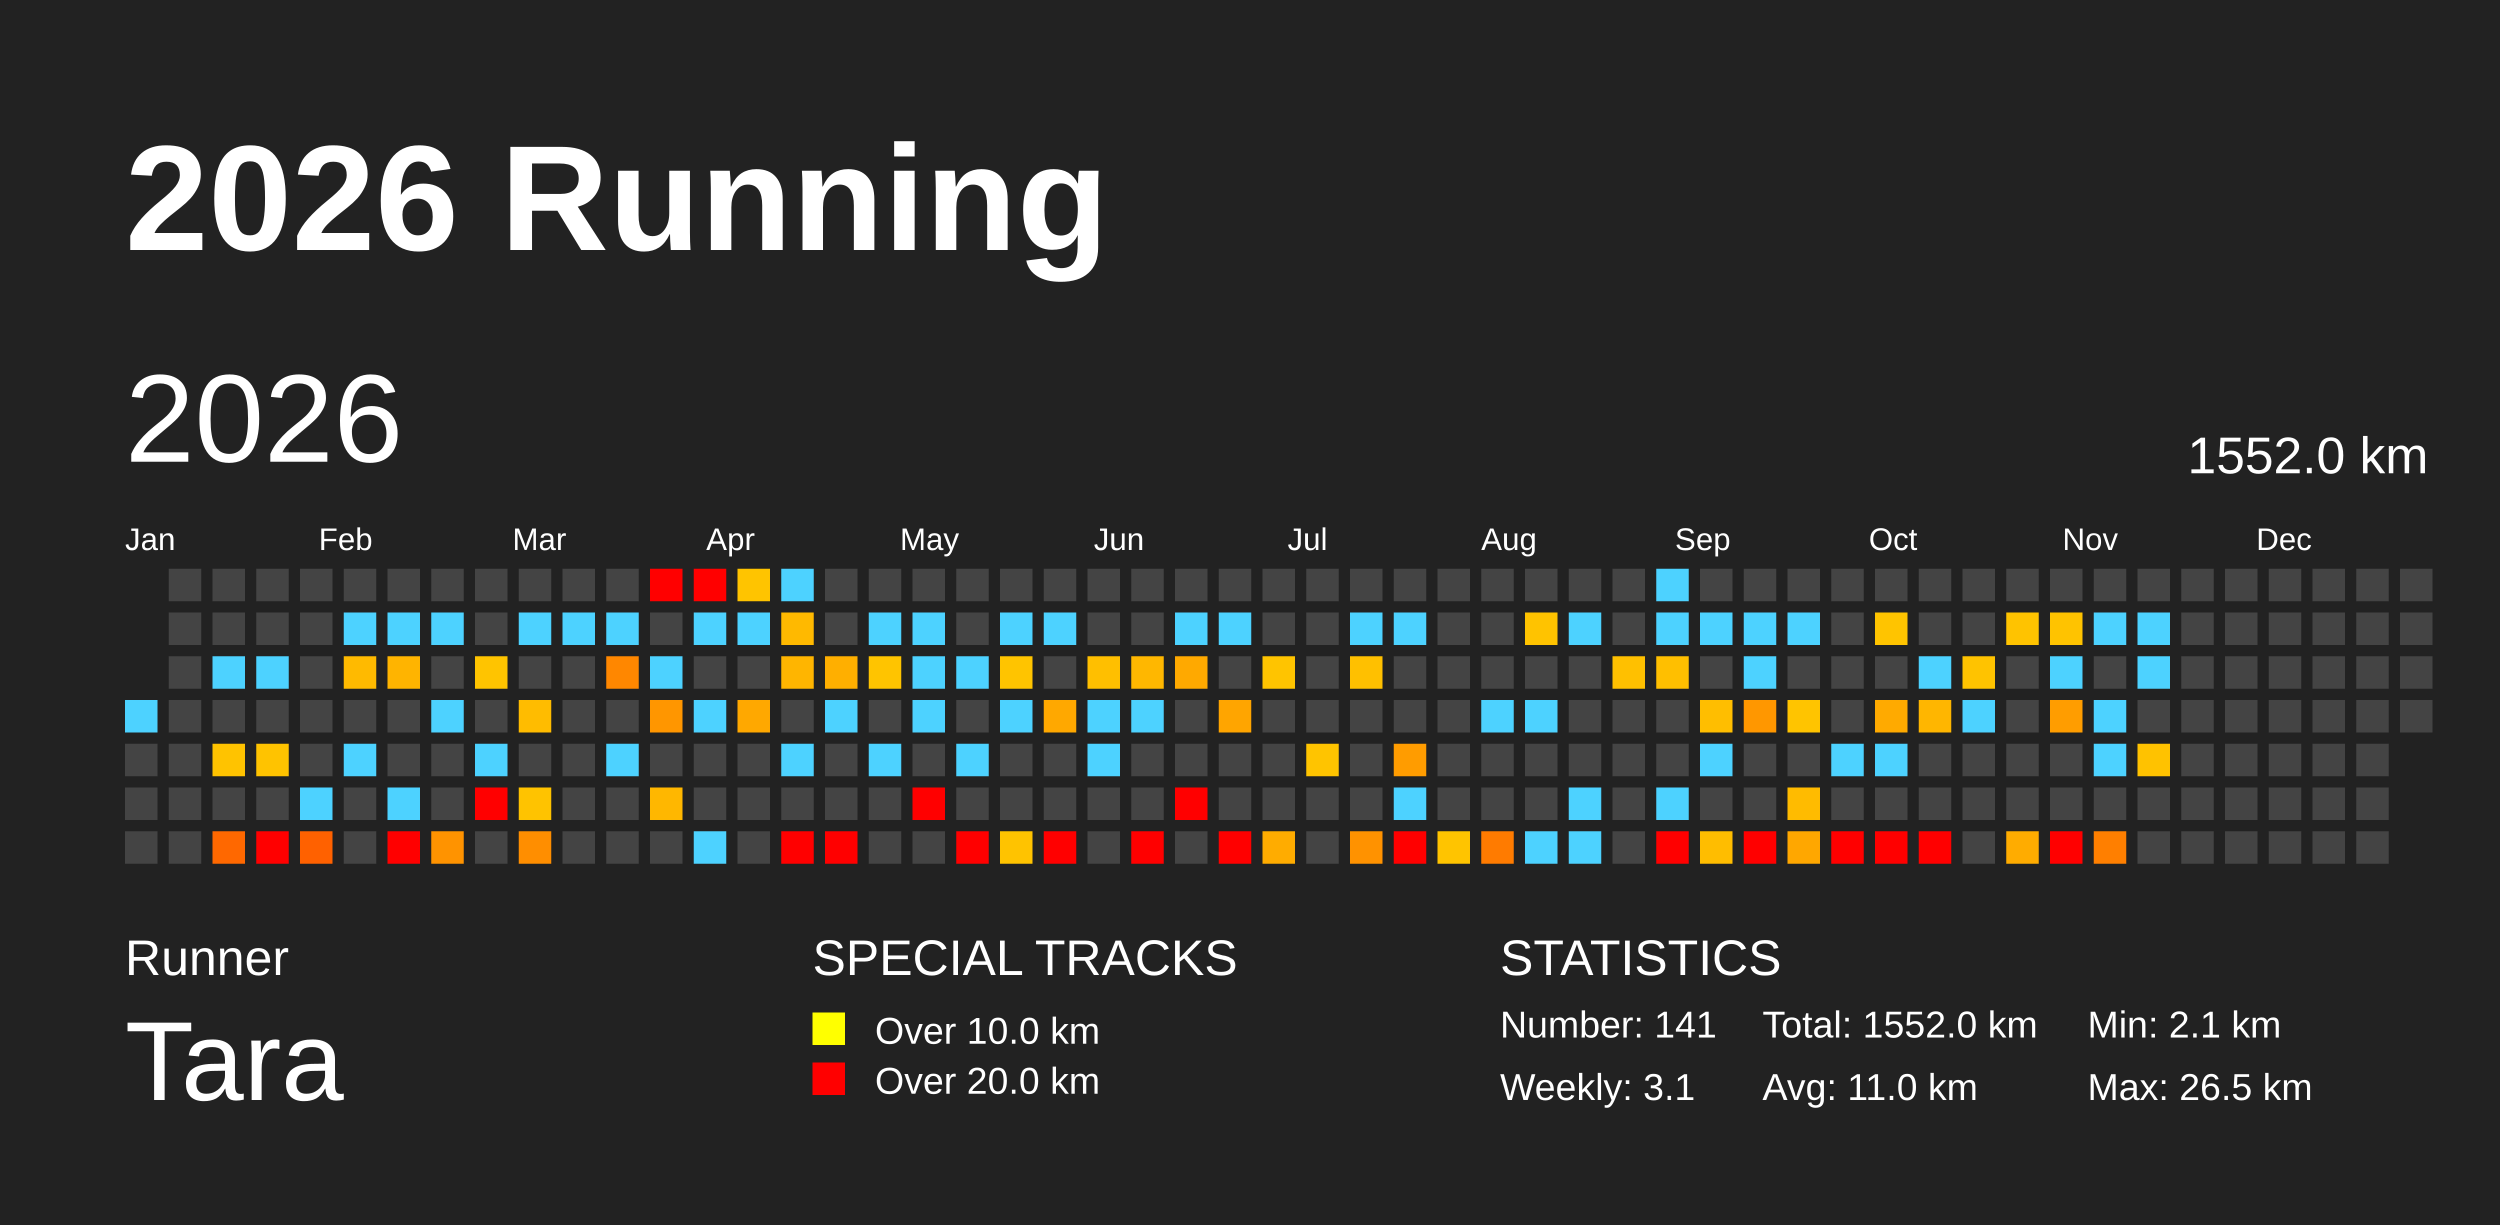
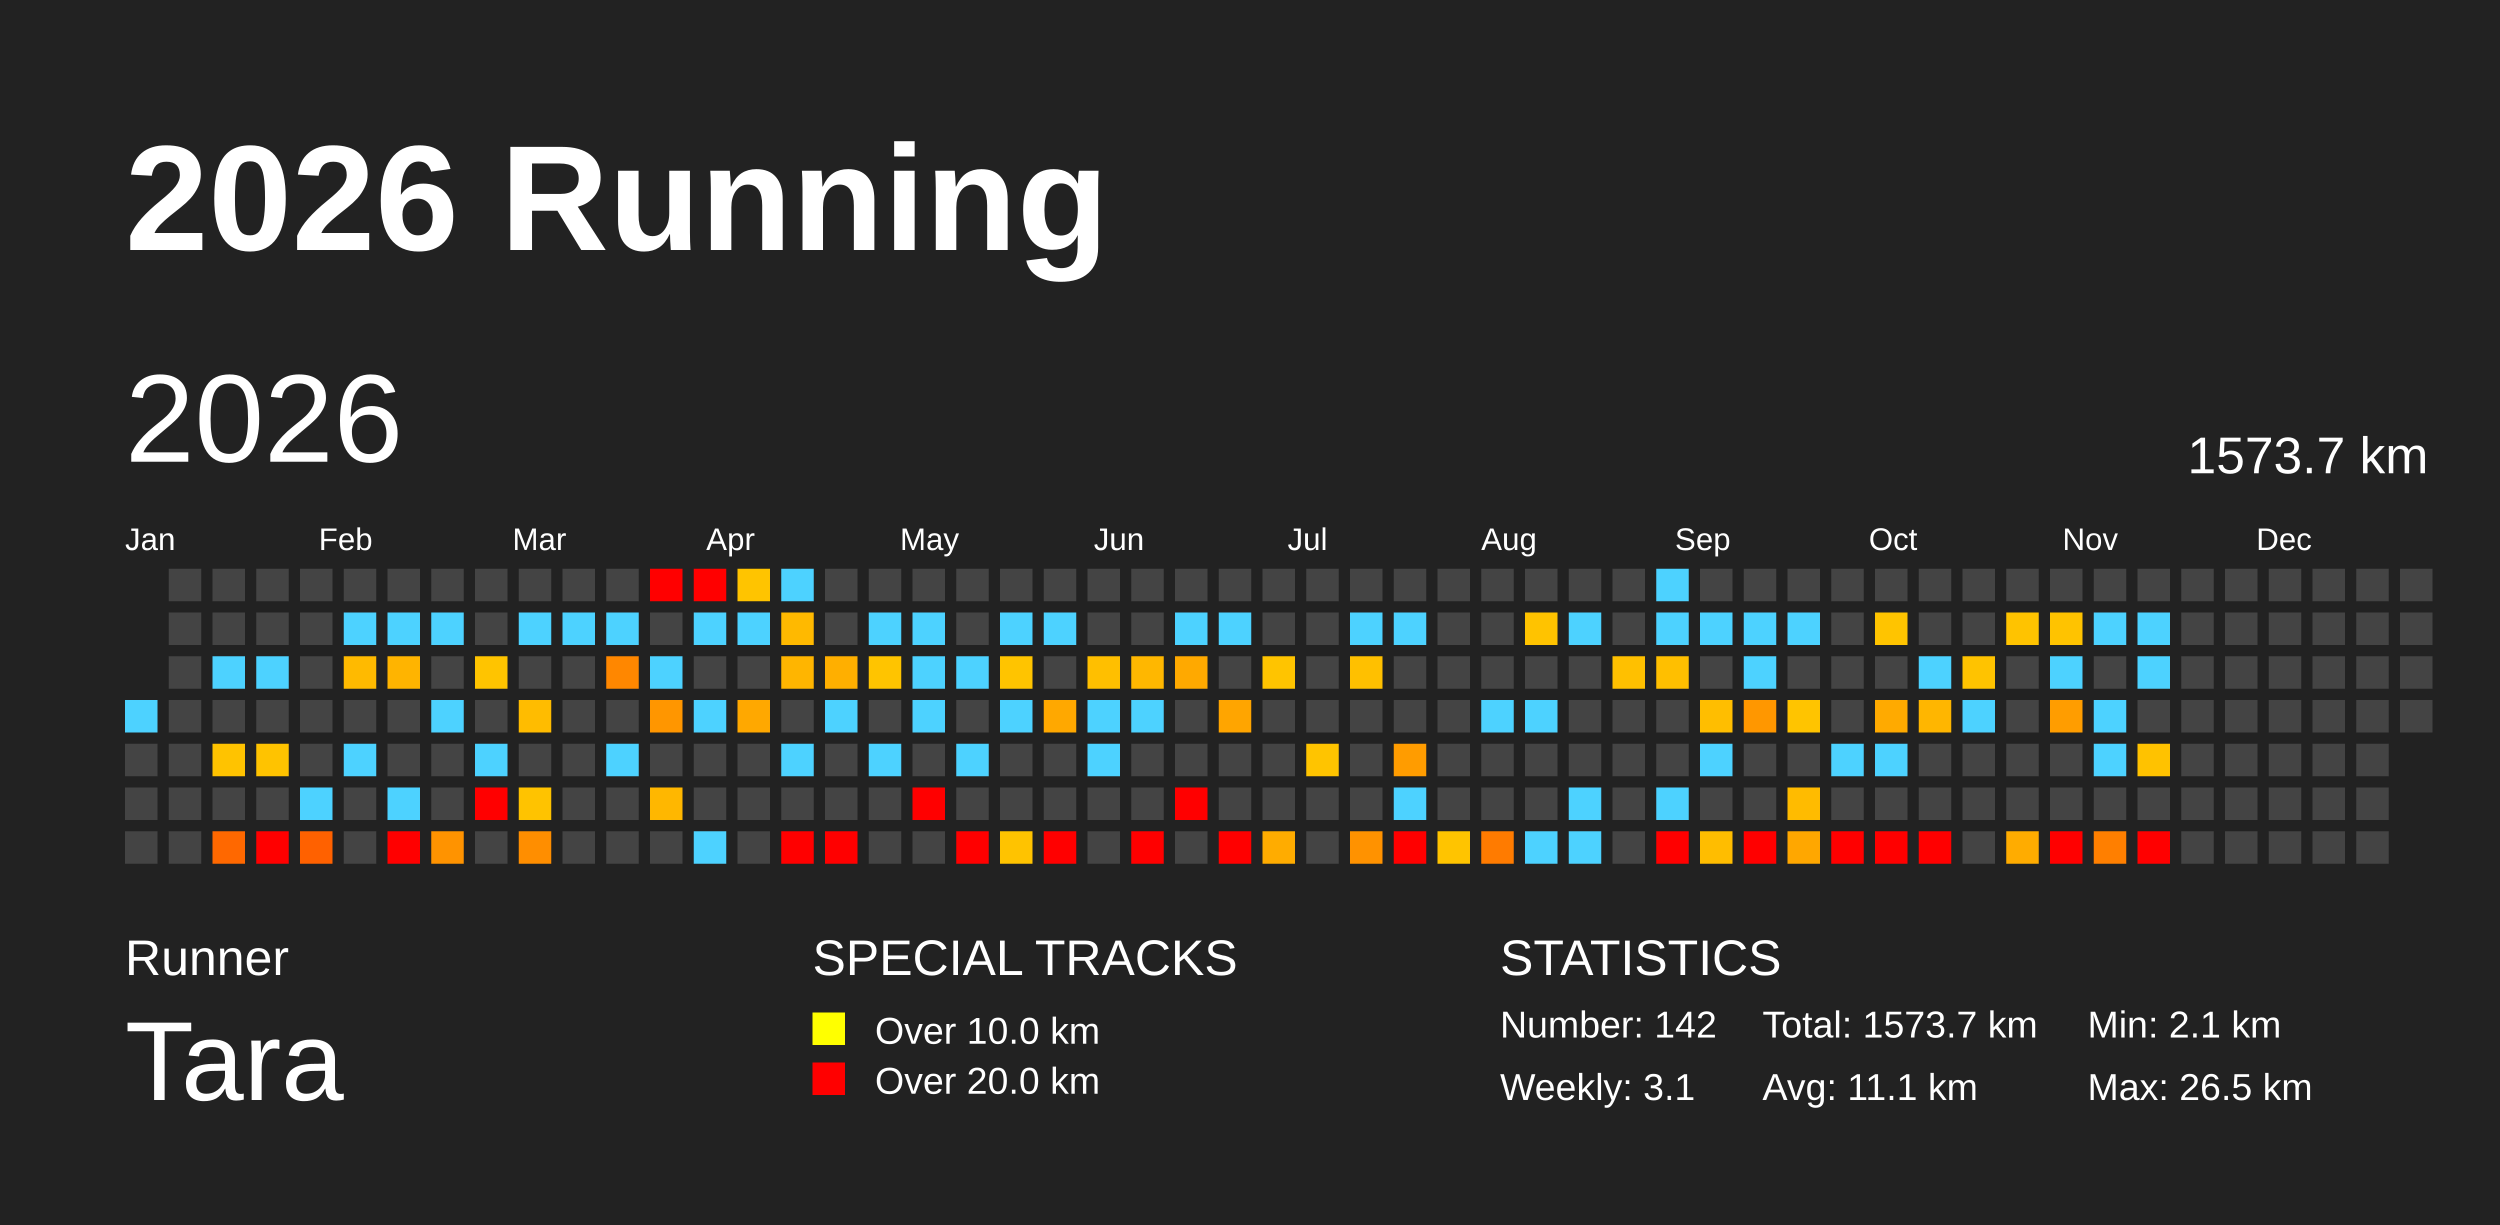
<svg xmlns="http://www.w3.org/2000/svg" baseProfile="full" height="98mm" version="1.1" viewBox="0,0,200,98" width="200mm">
  <defs>
    <pattern height="2" id="indoor-stripe" patternUnits="userSpaceOnUse" width="2">
      <line stroke="white" stroke-opacity="0.45" stroke-width="0.5" x1="0" x2="2" y1="2" y2="0" />
    </pattern>
  </defs>
  <rect fill="#222222" height="98" width="200" x="0" y="0" />
  <text fill="#FFFFFF" style="font-size:12px; font-family:Arial; font-weight:bold;" x="10" y="20">2026 Running</text>
  <text fill="#FFFFFF" style="font-size:4px; font-family:Arial" x="10" y="78">Runner</text>
  <text fill="#FFFFFF" style="font-size:9px; font-family:Arial" x="10" y="88">Tara</text>
  <text fill="#FFFFFF" style="font-size:4px; font-family:Arial" x="65" y="78">SPECIAL TRACKS</text>
  <rect fill="yellow" height="2.6" width="2.6" x="65" y="81" />
  <text fill="#FFFFFF" style="font-size:3px; font-family:Arial" x="70" y="83.5">Over 10.0 km</text>
  <rect fill="red" height="2.6" width="2.6" x="65" y="85" />
  <text fill="#FFFFFF" style="font-size:3px; font-family:Arial" x="70" y="87.5">Over 20.0 km</text>
  <text fill="#FFFFFF" style="font-size:4px; font-family:Arial" x="120" y="78">STATISTICS</text>
-   <text fill="#FFFFFF" style="font-size:3px; font-family:Arial" x="120" y="83">Number: 141</text>
+   <text fill="#FFFFFF" style="font-size:3px; font-family:Arial" x="120" y="83">Number: 142</text>
  <text fill="#FFFFFF" style="font-size:3px; font-family:Arial" x="120" y="88">Weekly: 3.1</text>
-   <text fill="#FFFFFF" style="font-size:3px; font-family:Arial" x="141" y="83">Total: 1552.0 km</text>
-   <text fill="#FFFFFF" style="font-size:3px; font-family:Arial" x="141" y="88">Avg: 11.0 km</text>
+   <text fill="#FFFFFF" style="font-size:3px; font-family:Arial" x="141" y="83">Total: 1573.7 km</text>
+   <text fill="#FFFFFF" style="font-size:3px; font-family:Arial" x="141" y="88">Avg: 11.1 km</text>
  <text fill="#FFFFFF" style="font-size:3px; font-family:Arial" x="167" y="83">Min: 2.1 km</text>
  <text fill="#FFFFFF" style="font-size:3px; font-family:Arial" x="167" y="88">Max: 26.5 km</text>
  <text dominant-baseline="hanging" fill="#FFFFFF" style="font-size:10.0px; font-family:Arial;" x="10" y="30">2026</text>
-   <text dominant-baseline="hanging" fill="#FFFFFF" style="font-size:4.125px; font-family:Arial;" x="175" y="35">1552.0 km</text>
+   <text dominant-baseline="hanging" fill="#FFFFFF" style="font-size:4.125px; font-family:Arial;" x="175" y="35">1573.7 km</text>
  <text fill="#FFFFFF" style="font-size:2.5px; font-family:Arial" x="10.0" y="44">Jan</text>
  <text fill="#FFFFFF" style="font-size:2.5px; font-family:Arial" x="25.5" y="44">Feb</text>
  <text fill="#FFFFFF" style="font-size:2.5px; font-family:Arial" x="41.0" y="44">Mar</text>
  <text fill="#FFFFFF" style="font-size:2.5px; font-family:Arial" x="56.5" y="44">Apr</text>
  <text fill="#FFFFFF" style="font-size:2.5px; font-family:Arial" x="72.0" y="44">May</text>
  <text fill="#FFFFFF" style="font-size:2.5px; font-family:Arial" x="87.5" y="44">Jun</text>
  <text fill="#FFFFFF" style="font-size:2.5px; font-family:Arial" x="103.0" y="44">Jul</text>
  <text fill="#FFFFFF" style="font-size:2.5px; font-family:Arial" x="118.5" y="44">Aug</text>
  <text fill="#FFFFFF" style="font-size:2.5px; font-family:Arial" x="134.0" y="44">Sep</text>
  <text fill="#FFFFFF" style="font-size:2.5px; font-family:Arial" x="149.5" y="44">Oct</text>
  <text fill="#FFFFFF" style="font-size:2.5px; font-family:Arial" x="165.0" y="44">Nov</text>
  <text fill="#FFFFFF" style="font-size:2.5px; font-family:Arial" x="180.5" y="44">Dec</text>
  <rect fill="#4dd2ff" height="2.6" width="2.6" x="10.0" y="56.0" />
  <rect fill="#444444" height="2.6" width="2.6" x="10.0" y="59.5" />
  <rect fill="#444444" height="2.6" width="2.6" x="10.0" y="63.0" />
  <rect fill="#444444" height="2.6" width="2.6" x="10.0" y="66.5" />
  <rect fill="#444444" height="2.6" width="2.6" x="13.5" y="45.5" />
  <rect fill="#444444" height="2.6" width="2.6" x="13.5" y="49.0" />
  <rect fill="#444444" height="2.6" width="2.6" x="13.5" y="52.5" />
  <rect fill="#444444" height="2.6" width="2.6" x="13.5" y="56.0" />
  <rect fill="#444444" height="2.6" width="2.6" x="13.5" y="59.5" />
  <rect fill="#444444" height="2.6" width="2.6" x="13.5" y="63.0" />
  <rect fill="#444444" height="2.6" width="2.6" x="13.5" y="66.5" />
  <rect fill="#444444" height="2.6" width="2.6" x="17.0" y="45.5" />
  <rect fill="#444444" height="2.6" width="2.6" x="17.0" y="49.0" />
  <rect fill="#4dd2ff" height="2.6" width="2.6" x="17.0" y="52.5" />
  <rect fill="#444444" height="2.6" width="2.6" x="17.0" y="56.0" />
  <rect fill="#ffc300" height="2.6" width="2.6" x="17.0" y="59.5" />
  <rect fill="#444444" height="2.6" width="2.6" x="17.0" y="63.0" />
  <rect fill="#ff6800" height="2.6" width="2.6" x="17.0" y="66.5" />
  <rect fill="#444444" height="2.6" width="2.6" x="20.5" y="45.5" />
  <rect fill="#444444" height="2.6" width="2.6" x="20.5" y="49.0" />
  <rect fill="#4dd2ff" height="2.6" width="2.6" x="20.5" y="52.5" />
  <rect fill="#444444" height="2.6" width="2.6" x="20.5" y="56.0" />
  <rect fill="#ffc300" height="2.6" width="2.6" x="20.5" y="59.5" />
  <rect fill="#444444" height="2.6" width="2.6" x="20.5" y="63.0" />
  <rect fill="red" height="2.6" width="2.6" x="20.5" y="66.5" />
  <rect fill="#444444" height="2.6" width="2.6" x="24.0" y="45.5" />
  <rect fill="#444444" height="2.6" width="2.6" x="24.0" y="49.0" />
  <rect fill="#444444" height="2.6" width="2.6" x="24.0" y="52.5" />
  <rect fill="#444444" height="2.6" width="2.6" x="24.0" y="56.0" />
  <rect fill="#444444" height="2.6" width="2.6" x="24.0" y="59.5" />
  <rect fill="#4dd2ff" height="2.6" width="2.6" x="24.0" y="63.0" />
  <rect fill="#ff6100" height="2.6" width="2.6" x="24.0" y="66.5" />
  <rect fill="#444444" height="2.6" width="2.6" x="27.5" y="45.5" />
  <rect fill="#4dd2ff" height="2.6" width="2.6" x="27.5" y="49.0" />
  <rect fill="#ffba00" height="2.6" width="2.6" x="27.5" y="52.5" />
  <rect fill="#444444" height="2.6" width="2.6" x="27.5" y="56.0" />
  <rect fill="#4dd2ff" height="2.6" width="2.6" x="27.5" y="59.5" />
  <rect fill="#444444" height="2.6" width="2.6" x="27.5" y="63.0" />
  <rect fill="#444444" height="2.6" width="2.6" x="27.5" y="66.5" />
  <rect fill="#444444" height="2.6" width="2.6" x="31.0" y="45.5" />
  <rect fill="#4dd2ff" height="2.6" width="2.6" x="31.0" y="49.0" />
  <rect fill="#ffb400" height="2.6" width="2.6" x="31.0" y="52.5" />
  <rect fill="#444444" height="2.6" width="2.6" x="31.0" y="56.0" />
  <rect fill="#444444" height="2.6" width="2.6" x="31.0" y="59.5" />
  <rect fill="#4dd2ff" height="2.6" width="2.6" x="31.0" y="63.0" />
  <rect fill="red" height="2.6" width="2.6" x="31.0" y="66.5" />
  <rect fill="#444444" height="2.6" width="2.6" x="34.5" y="45.5" />
  <rect fill="#4dd2ff" height="2.6" width="2.6" x="34.5" y="49.0" />
  <rect fill="#444444" height="2.6" width="2.6" x="34.5" y="52.5" />
  <rect fill="#4dd2ff" height="2.6" width="2.6" x="34.5" y="56.0" />
  <rect fill="#444444" height="2.6" width="2.6" x="34.5" y="59.5" />
  <rect fill="#444444" height="2.6" width="2.6" x="34.5" y="63.0" />
  <rect fill="#ff9300" height="2.6" width="2.6" x="34.5" y="66.5" />
  <rect fill="#444444" height="2.6" width="2.6" x="38.0" y="45.5" />
  <rect fill="#444444" height="2.6" width="2.6" x="38.0" y="49.0" />
  <rect fill="#ffc400" height="2.6" width="2.6" x="38.0" y="52.5" />
  <rect fill="#444444" height="2.6" width="2.6" x="38.0" y="56.0" />
  <rect fill="#4dd2ff" height="2.6" width="2.6" x="38.0" y="59.5" />
  <rect fill="red" height="2.6" width="2.6" x="38.0" y="63.0" />
  <rect fill="#444444" height="2.6" width="2.6" x="38.0" y="66.5" />
  <rect fill="#444444" height="2.6" width="2.6" x="41.5" y="45.5" />
  <rect fill="#4dd2ff" height="2.6" width="2.6" x="41.5" y="49.0" />
  <rect fill="#444444" height="2.6" width="2.6" x="41.5" y="52.5" />
  <rect fill="#ffbc00" height="2.6" width="2.6" x="41.5" y="56.0" />
  <rect fill="#444444" height="2.6" width="2.6" x="41.5" y="59.5" />
  <rect fill="#ffc300" height="2.6" width="2.6" x="41.5" y="63.0" />
  <rect fill="#ff8e00" height="2.6" width="2.6" x="41.5" y="66.5" />
  <rect fill="#444444" height="2.6" width="2.6" x="45.0" y="45.5" />
  <rect fill="#4dd2ff" height="2.6" width="2.6" x="45.0" y="49.0" />
  <rect fill="#444444" height="2.6" width="2.6" x="45.0" y="52.5" />
  <rect fill="#444444" height="2.6" width="2.6" x="45.0" y="56.0" />
  <rect fill="#444444" height="2.6" width="2.6" x="45.0" y="59.5" />
  <rect fill="#444444" height="2.6" width="2.6" x="45.0" y="63.0" />
  <rect fill="#444444" height="2.6" width="2.6" x="45.0" y="66.5" />
  <rect fill="#444444" height="2.6" width="2.6" x="48.5" y="45.5" />
  <rect fill="#4dd2ff" height="2.6" width="2.6" x="48.5" y="49.0" />
  <rect fill="#ff8700" height="2.6" width="2.6" x="48.5" y="52.5" />
  <rect fill="#444444" height="2.6" width="2.6" x="48.5" y="56.0" />
  <rect fill="#4dd2ff" height="2.6" width="2.6" x="48.5" y="59.5" />
  <rect fill="#444444" height="2.6" width="2.6" x="48.5" y="63.0" />
  <rect fill="#444444" height="2.6" width="2.6" x="48.5" y="66.5" />
  <rect fill="red" height="2.6" width="2.6" x="52.0" y="45.5" />
  <rect fill="#444444" height="2.6" width="2.6" x="52.0" y="49.0" />
  <rect fill="#4dd2ff" height="2.6" width="2.6" x="52.0" y="52.5" />
  <rect fill="#ff9600" height="2.6" width="2.6" x="52.0" y="56.0" />
  <rect fill="#444444" height="2.6" width="2.6" x="52.0" y="59.5" />
  <rect fill="#ffb700" height="2.6" width="2.6" x="52.0" y="63.0" />
  <rect fill="#444444" height="2.6" width="2.6" x="52.0" y="66.5" />
  <rect fill="red" height="2.6" width="2.6" x="55.5" y="45.5" />
  <rect fill="#4dd2ff" height="2.6" width="2.6" x="55.5" y="49.0" />
  <rect fill="#444444" height="2.6" width="2.6" x="55.5" y="52.5" />
  <rect fill="#4dd2ff" height="2.6" width="2.6" x="55.5" y="56.0" />
  <rect fill="#444444" height="2.6" width="2.6" x="55.5" y="59.5" />
  <rect fill="#444444" height="2.6" width="2.6" x="55.5" y="63.0" />
  <rect fill="#4dd2ff" height="2.6" width="2.6" x="55.5" y="66.5" />
  <rect fill="#ffc400" height="2.6" width="2.6" x="59.0" y="45.5" />
  <rect fill="#4dd2ff" height="2.6" width="2.6" x="59.0" y="49.0" />
  <rect fill="#444444" height="2.6" width="2.6" x="59.0" y="52.5" />
  <rect fill="#ffa800" height="2.6" width="2.6" x="59.0" y="56.0" />
  <rect fill="#444444" height="2.6" width="2.6" x="59.0" y="59.5" />
  <rect fill="#444444" height="2.6" width="2.6" x="59.0" y="63.0" />
  <rect fill="#444444" height="2.6" width="2.6" x="59.0" y="66.5" />
  <rect fill="#4dd2ff" height="2.6" width="2.6" x="62.5" y="45.5" />
  <rect fill="#ffb900" height="2.6" width="2.6" x="62.5" y="49.0" />
  <rect fill="#ffb500" height="2.6" width="2.6" x="62.5" y="52.5" />
  <rect fill="#444444" height="2.6" width="2.6" x="62.5" y="56.0" />
  <rect fill="#4dd2ff" height="2.6" width="2.6" x="62.5" y="59.5" />
  <rect fill="#444444" height="2.6" width="2.6" x="62.5" y="63.0" />
  <rect fill="red" height="2.6" width="2.6" x="62.5" y="66.5" />
  <rect fill="#444444" height="2.6" width="2.6" x="66.0" y="45.5" />
  <rect fill="#444444" height="2.6" width="2.6" x="66.0" y="49.0" />
  <rect fill="#ffaf00" height="2.6" width="2.6" x="66.0" y="52.5" />
  <rect fill="#4dd2ff" height="2.6" width="2.6" x="66.0" y="56.0" />
  <rect fill="#444444" height="2.6" width="2.6" x="66.0" y="59.5" />
  <rect fill="#444444" height="2.6" width="2.6" x="66.0" y="63.0" />
  <rect fill="red" height="2.6" width="2.6" x="66.0" y="66.5" />
  <rect fill="#444444" height="2.6" width="2.6" x="69.5" y="45.5" />
  <rect fill="#4dd2ff" height="2.6" width="2.6" x="69.5" y="49.0" />
  <rect fill="#ffc400" height="2.6" width="2.6" x="69.5" y="52.5" />
  <rect fill="#444444" height="2.6" width="2.6" x="69.5" y="56.0" />
  <rect fill="#4dd2ff" height="2.6" width="2.6" x="69.5" y="59.5" />
  <rect fill="#444444" height="2.6" width="2.6" x="69.5" y="63.0" />
  <rect fill="#444444" height="2.6" width="2.6" x="69.5" y="66.5" />
  <rect fill="#444444" height="2.6" width="2.6" x="73.0" y="45.5" />
  <rect fill="#4dd2ff" height="2.6" width="2.6" x="73.0" y="49.0" />
  <rect fill="#4dd2ff" height="2.6" width="2.6" x="73.0" y="52.5" />
  <rect fill="#4dd2ff" height="2.6" width="2.6" x="73.0" y="56.0" />
  <rect fill="#444444" height="2.6" width="2.6" x="73.0" y="59.5" />
  <rect fill="red" height="2.6" width="2.6" x="73.0" y="63.0" />
  <rect fill="#444444" height="2.6" width="2.6" x="73.0" y="66.5" />
  <rect fill="#444444" height="2.6" width="2.6" x="76.5" y="45.5" />
  <rect fill="#444444" height="2.6" width="2.6" x="76.5" y="49.0" />
  <rect fill="#4dd2ff" height="2.6" width="2.6" x="76.5" y="52.5" />
  <rect fill="#444444" height="2.6" width="2.6" x="76.5" y="56.0" />
  <rect fill="#4dd2ff" height="2.6" width="2.6" x="76.5" y="59.5" />
  <rect fill="#444444" height="2.6" width="2.6" x="76.5" y="63.0" />
  <rect fill="red" height="2.6" width="2.6" x="76.5" y="66.5" />
  <rect fill="#444444" height="2.6" width="2.6" x="80.0" y="45.5" />
  <rect fill="#4dd2ff" height="2.6" width="2.6" x="80.0" y="49.0" />
  <rect fill="#ffc400" height="2.6" width="2.6" x="80.0" y="52.5" />
  <rect fill="#4dd2ff" height="2.6" width="2.6" x="80.0" y="56.0" />
  <rect fill="#444444" height="2.6" width="2.6" x="80.0" y="59.5" />
  <rect fill="#444444" height="2.6" width="2.6" x="80.0" y="63.0" />
  <rect fill="#ffc300" height="2.6" width="2.6" x="80.0" y="66.5" />
  <rect fill="#444444" height="2.6" width="2.6" x="83.5" y="45.5" />
  <rect fill="#4dd2ff" height="2.6" width="2.6" x="83.5" y="49.0" />
  <rect fill="#444444" height="2.6" width="2.6" x="83.5" y="52.5" />
  <rect fill="#ffa800" height="2.6" width="2.6" x="83.5" y="56.0" />
  <rect fill="#444444" height="2.6" width="2.6" x="83.5" y="59.5" />
  <rect fill="#444444" height="2.6" width="2.6" x="83.5" y="63.0" />
  <rect fill="red" height="2.6" width="2.6" x="83.5" y="66.5" />
  <rect fill="#444444" height="2.6" width="2.6" x="87.0" y="45.5" />
  <rect fill="#444444" height="2.6" width="2.6" x="87.0" y="49.0" />
  <rect fill="#ffbf00" height="2.6" width="2.6" x="87.0" y="52.5" />
  <rect fill="#4dd2ff" height="2.6" width="2.6" x="87.0" y="56.0" />
  <rect fill="#4dd2ff" height="2.6" width="2.6" x="87.0" y="59.5" />
  <rect fill="#444444" height="2.6" width="2.6" x="87.0" y="63.0" />
  <rect fill="#444444" height="2.6" width="2.6" x="87.0" y="66.5" />
  <rect fill="#444444" height="2.6" width="2.6" x="90.5" y="45.5" />
  <rect fill="#444444" height="2.6" width="2.6" x="90.5" y="49.0" />
  <rect fill="#ffb700" height="2.6" width="2.6" x="90.5" y="52.5" />
  <rect fill="#4dd2ff" height="2.6" width="2.6" x="90.5" y="56.0" />
  <rect fill="#444444" height="2.6" width="2.6" x="90.5" y="59.5" />
  <rect fill="#444444" height="2.6" width="2.6" x="90.5" y="63.0" />
  <rect fill="red" height="2.6" width="2.6" x="90.5" y="66.5" />
  <rect fill="#444444" height="2.6" width="2.6" x="94.0" y="45.5" />
  <rect fill="#4dd2ff" height="2.6" width="2.6" x="94.0" y="49.0" />
  <rect fill="#ffa900" height="2.6" width="2.6" x="94.0" y="52.5" />
  <rect fill="#444444" height="2.6" width="2.6" x="94.0" y="56.0" />
  <rect fill="#444444" height="2.6" width="2.6" x="94.0" y="59.5" />
  <rect fill="red" height="2.6" width="2.6" x="94.0" y="63.0" />
  <rect fill="#444444" height="2.6" width="2.6" x="94.0" y="66.5" />
  <rect fill="#444444" height="2.6" width="2.6" x="97.5" y="45.5" />
  <rect fill="#4dd2ff" height="2.6" width="2.6" x="97.5" y="49.0" />
  <rect fill="#444444" height="2.6" width="2.6" x="97.5" y="52.5" />
  <rect fill="#ffa500" height="2.6" width="2.6" x="97.5" y="56.0" />
  <rect fill="#444444" height="2.6" width="2.6" x="97.5" y="59.5" />
  <rect fill="#444444" height="2.6" width="2.6" x="97.5" y="63.0" />
  <rect fill="red" height="2.6" width="2.6" x="97.5" y="66.5" />
  <rect fill="#444444" height="2.6" width="2.6" x="101.0" y="45.5" />
  <rect fill="#444444" height="2.6" width="2.6" x="101.0" y="49.0" />
  <rect fill="#ffc400" height="2.6" width="2.6" x="101.0" y="52.5" />
  <rect fill="#444444" height="2.6" width="2.6" x="101.0" y="56.0" />
  <rect fill="#444444" height="2.6" width="2.6" x="101.0" y="59.5" />
  <rect fill="#444444" height="2.6" width="2.6" x="101.0" y="63.0" />
  <rect fill="#ffac00" height="2.6" width="2.6" x="101.0" y="66.5" />
  <rect fill="#444444" height="2.6" width="2.6" x="104.5" y="45.5" />
  <rect fill="#444444" height="2.6" width="2.6" x="104.5" y="49.0" />
  <rect fill="#444444" height="2.6" width="2.6" x="104.5" y="52.5" />
  <rect fill="#444444" height="2.6" width="2.6" x="104.5" y="56.0" />
  <rect fill="#ffc400" height="2.6" width="2.6" x="104.5" y="59.5" />
  <rect fill="#444444" height="2.6" width="2.6" x="104.5" y="63.0" />
  <rect fill="#444444" height="2.6" width="2.6" x="104.5" y="66.5" />
  <rect fill="#444444" height="2.6" width="2.6" x="108.0" y="45.5" />
  <rect fill="#4dd2ff" height="2.6" width="2.6" x="108.0" y="49.0" />
  <rect fill="#ffc000" height="2.6" width="2.6" x="108.0" y="52.5" />
  <rect fill="#444444" height="2.6" width="2.6" x="108.0" y="56.0" />
  <rect fill="#444444" height="2.6" width="2.6" x="108.0" y="59.5" />
  <rect fill="#444444" height="2.6" width="2.6" x="108.0" y="63.0" />
  <rect fill="#ff9200" height="2.6" width="2.6" x="108.0" y="66.5" />
  <rect fill="#444444" height="2.6" width="2.6" x="111.5" y="45.5" />
  <rect fill="#4dd2ff" height="2.6" width="2.6" x="111.5" y="49.0" />
  <rect fill="#444444" height="2.6" width="2.6" x="111.5" y="52.5" />
  <rect fill="#444444" height="2.6" width="2.6" x="111.5" y="56.0" />
  <rect fill="#ff9c00" height="2.6" width="2.6" x="111.5" y="59.5" />
  <rect fill="#4dd2ff" height="2.6" width="2.6" x="111.5" y="63.0" />
  <rect fill="red" height="2.6" width="2.6" x="111.5" y="66.5" />
  <rect fill="#444444" height="2.6" width="2.6" x="115.0" y="45.5" />
  <rect fill="#444444" height="2.6" width="2.6" x="115.0" y="49.0" />
  <rect fill="#444444" height="2.6" width="2.6" x="115.0" y="52.5" />
  <rect fill="#444444" height="2.6" width="2.6" x="115.0" y="56.0" />
  <rect fill="#444444" height="2.6" width="2.6" x="115.0" y="59.5" />
  <rect fill="#444444" height="2.6" width="2.6" x="115.0" y="63.0" />
  <rect fill="#ffc400" height="2.6" width="2.6" x="115.0" y="66.5" />
  <rect fill="#444444" height="2.6" width="2.6" x="118.5" y="45.5" />
  <rect fill="#444444" height="2.6" width="2.6" x="118.5" y="49.0" />
  <rect fill="#444444" height="2.6" width="2.6" x="118.5" y="52.5" />
  <rect fill="#4dd2ff" height="2.6" width="2.6" x="118.5" y="56.0" />
  <rect fill="#444444" height="2.6" width="2.6" x="118.5" y="59.5" />
  <rect fill="#444444" height="2.6" width="2.6" x="118.5" y="63.0" />
  <rect fill="#ff7b00" height="2.6" width="2.6" x="118.5" y="66.5" />
  <rect fill="#444444" height="2.6" width="2.6" x="122.0" y="45.5" />
  <rect fill="#ffc300" height="2.6" width="2.6" x="122.0" y="49.0" />
  <rect fill="#444444" height="2.6" width="2.6" x="122.0" y="52.5" />
  <rect fill="#4dd2ff" height="2.6" width="2.6" x="122.0" y="56.0" />
  <rect fill="#444444" height="2.6" width="2.6" x="122.0" y="59.5" />
  <rect fill="#444444" height="2.6" width="2.6" x="122.0" y="63.0" />
  <rect fill="#4dd2ff" height="2.6" width="2.6" x="122.0" y="66.5" />
  <rect fill="#444444" height="2.6" width="2.6" x="125.5" y="45.5" />
  <rect fill="#4dd2ff" height="2.6" width="2.6" x="125.5" y="49.0" />
  <rect fill="#444444" height="2.6" width="2.6" x="125.5" y="52.5" />
  <rect fill="#444444" height="2.6" width="2.6" x="125.5" y="56.0" />
  <rect fill="#444444" height="2.6" width="2.6" x="125.5" y="59.5" />
  <rect fill="#4dd2ff" height="2.6" width="2.6" x="125.5" y="63.0" />
  <rect fill="#4dd2ff" height="2.6" width="2.6" x="125.5" y="66.5" />
  <rect fill="#444444" height="2.6" width="2.6" x="129.0" y="45.5" />
  <rect fill="#444444" height="2.6" width="2.6" x="129.0" y="49.0" />
  <rect fill="#ffc000" height="2.6" width="2.6" x="129.0" y="52.5" />
  <rect fill="#444444" height="2.6" width="2.6" x="129.0" y="56.0" />
  <rect fill="#444444" height="2.6" width="2.6" x="129.0" y="59.5" />
  <rect fill="#444444" height="2.6" width="2.6" x="129.0" y="63.0" />
  <rect fill="#444444" height="2.6" width="2.6" x="129.0" y="66.5" />
  <rect fill="#4dd2ff" height="2.6" width="2.6" x="132.5" y="45.5" />
  <rect fill="#4dd2ff" height="2.6" width="2.6" x="132.5" y="49.0" />
  <rect fill="#ffbf00" height="2.6" width="2.6" x="132.5" y="52.5" />
  <rect fill="#444444" height="2.6" width="2.6" x="132.5" y="56.0" />
  <rect fill="#444444" height="2.6" width="2.6" x="132.5" y="59.5" />
  <rect fill="#4dd2ff" height="2.6" width="2.6" x="132.5" y="63.0" />
  <rect fill="red" height="2.6" width="2.6" x="132.5" y="66.5" />
  <rect fill="#444444" height="2.6" width="2.6" x="136.0" y="45.5" />
  <rect fill="#4dd2ff" height="2.6" width="2.6" x="136.0" y="49.0" />
  <rect fill="#444444" height="2.6" width="2.6" x="136.0" y="52.5" />
  <rect fill="#ffbe00" height="2.6" width="2.6" x="136.0" y="56.0" />
  <rect fill="#4dd2ff" height="2.6" width="2.6" x="136.0" y="59.5" />
  <rect fill="#444444" height="2.6" width="2.6" x="136.0" y="63.0" />
  <rect fill="#ffbd00" height="2.6" width="2.6" x="136.0" y="66.5" />
  <rect fill="#444444" height="2.6" width="2.6" x="139.5" y="45.5" />
  <rect fill="#4dd2ff" height="2.6" width="2.6" x="139.5" y="49.0" />
  <rect fill="#4dd2ff" height="2.6" width="2.6" x="139.5" y="52.5" />
  <rect fill="#ff9700" height="2.6" width="2.6" x="139.5" y="56.0" />
  <rect fill="#444444" height="2.6" width="2.6" x="139.5" y="59.5" />
  <rect fill="#444444" height="2.6" width="2.6" x="139.5" y="63.0" />
  <rect fill="red" height="2.6" width="2.6" x="139.5" y="66.5" />
  <rect fill="#444444" height="2.6" width="2.6" x="143.0" y="45.5" />
  <rect fill="#4dd2ff" height="2.6" width="2.6" x="143.0" y="49.0" />
  <rect fill="#444444" height="2.6" width="2.6" x="143.0" y="52.5" />
  <rect fill="#ffc400" height="2.6" width="2.6" x="143.0" y="56.0" />
  <rect fill="#444444" height="2.6" width="2.6" x="143.0" y="59.5" />
  <rect fill="#ffbb00" height="2.6" width="2.6" x="143.0" y="63.0" />
  <rect fill="#ffa700" height="2.6" width="2.6" x="143.0" y="66.5" />
  <rect fill="#444444" height="2.6" width="2.6" x="146.5" y="45.5" />
  <rect fill="#444444" height="2.6" width="2.6" x="146.5" y="49.0" />
  <rect fill="#444444" height="2.6" width="2.6" x="146.5" y="52.5" />
  <rect fill="#444444" height="2.6" width="2.6" x="146.5" y="56.0" />
  <rect fill="#4dd2ff" height="2.6" width="2.6" x="146.5" y="59.5" />
  <rect fill="#444444" height="2.6" width="2.6" x="146.5" y="63.0" />
  <rect fill="red" height="2.6" width="2.6" x="146.5" y="66.5" />
  <rect fill="#444444" height="2.6" width="2.6" x="150.0" y="45.5" />
  <rect fill="#ffc400" height="2.6" width="2.6" x="150.0" y="49.0" />
  <rect fill="#444444" height="2.6" width="2.6" x="150.0" y="52.5" />
  <rect fill="#ffaa00" height="2.6" width="2.6" x="150.0" y="56.0" />
  <rect fill="#4dd2ff" height="2.6" width="2.6" x="150.0" y="59.5" />
  <rect fill="#444444" height="2.6" width="2.6" x="150.0" y="63.0" />
  <rect fill="red" height="2.6" width="2.6" x="150.0" y="66.5" />
  <rect fill="#444444" height="2.6" width="2.6" x="153.5" y="45.5" />
  <rect fill="#444444" height="2.6" width="2.6" x="153.5" y="49.0" />
  <rect fill="#4dd2ff" height="2.6" width="2.6" x="153.5" y="52.5" />
  <rect fill="#ffb600" height="2.6" width="2.6" x="153.5" y="56.0" />
  <rect fill="#444444" height="2.6" width="2.6" x="153.5" y="59.5" />
  <rect fill="#444444" height="2.6" width="2.6" x="153.5" y="63.0" />
  <rect fill="red" height="2.6" width="2.6" x="153.5" y="66.5" />
  <rect fill="#444444" height="2.6" width="2.6" x="157.0" y="45.5" />
  <rect fill="#444444" height="2.6" width="2.6" x="157.0" y="49.0" />
  <rect fill="#ffc300" height="2.6" width="2.6" x="157.0" y="52.5" />
  <rect fill="#4dd2ff" height="2.6" width="2.6" x="157.0" y="56.0" />
  <rect fill="#444444" height="2.6" width="2.6" x="157.0" y="59.5" />
  <rect fill="#444444" height="2.6" width="2.6" x="157.0" y="63.0" />
  <rect fill="#444444" height="2.6" width="2.6" x="157.0" y="66.5" />
  <rect fill="#444444" height="2.6" width="2.6" x="160.5" y="45.5" />
  <rect fill="#ffc300" height="2.6" width="2.6" x="160.5" y="49.0" />
  <rect fill="#444444" height="2.6" width="2.6" x="160.5" y="52.5" />
  <rect fill="#444444" height="2.6" width="2.6" x="160.5" y="56.0" />
  <rect fill="#444444" height="2.6" width="2.6" x="160.5" y="59.5" />
  <rect fill="#444444" height="2.6" width="2.6" x="160.5" y="63.0" />
  <rect fill="#ffac00" height="2.6" width="2.6" x="160.5" y="66.5" />
  <rect fill="#444444" height="2.6" width="2.6" x="164.0" y="45.5" />
  <rect fill="#ffc300" height="2.6" width="2.6" x="164.0" y="49.0" />
  <rect fill="#4dd2ff" height="2.6" width="2.6" x="164.0" y="52.5" />
  <rect fill="#ff9d00" height="2.6" width="2.6" x="164.0" y="56.0" />
  <rect fill="#444444" height="2.6" width="2.6" x="164.0" y="59.5" />
  <rect fill="#444444" height="2.6" width="2.6" x="164.0" y="63.0" />
  <rect fill="red" height="2.6" width="2.6" x="164.0" y="66.5" />
  <rect fill="#444444" height="2.6" width="2.6" x="167.5" y="45.5" />
  <rect fill="#4dd2ff" height="2.6" width="2.6" x="167.5" y="49.0" />
  <rect fill="#444444" height="2.6" width="2.6" x="167.5" y="52.5" />
  <rect fill="#4dd2ff" height="2.6" width="2.6" x="167.5" y="56.0" />
  <rect fill="#4dd2ff" height="2.6" width="2.6" x="167.5" y="59.5" />
  <rect fill="#444444" height="2.6" width="2.6" x="167.5" y="63.0" />
  <rect fill="#ff7f00" height="2.6" width="2.6" x="167.5" y="66.5" />
  <rect fill="#444444" height="2.6" width="2.6" x="171.0" y="45.5" />
  <rect fill="#4dd2ff" height="2.6" width="2.6" x="171.0" y="49.0" />
  <rect fill="#4dd2ff" height="2.6" width="2.6" x="171.0" y="52.5" />
  <rect fill="#444444" height="2.6" width="2.6" x="171.0" y="56.0" />
  <rect fill="#ffc200" height="2.6" width="2.6" x="171.0" y="59.5" />
  <rect fill="#444444" height="2.6" width="2.6" x="171.0" y="63.0" />
-   <rect fill="#444444" height="2.6" width="2.6" x="171.0" y="66.5" />
+   <rect fill="red" height="2.6" width="2.6" x="171.0" y="66.5" />
  <rect fill="#444444" height="2.6" width="2.6" x="174.5" y="45.5" />
  <rect fill="#444444" height="2.6" width="2.6" x="174.5" y="49.0" />
  <rect fill="#444444" height="2.6" width="2.6" x="174.5" y="52.5" />
  <rect fill="#444444" height="2.6" width="2.6" x="174.5" y="56.0" />
  <rect fill="#444444" height="2.6" width="2.6" x="174.5" y="59.5" />
  <rect fill="#444444" height="2.6" width="2.6" x="174.5" y="63.0" />
  <rect fill="#444444" height="2.6" width="2.6" x="174.5" y="66.5" />
  <rect fill="#444444" height="2.6" width="2.6" x="178.0" y="45.5" />
  <rect fill="#444444" height="2.6" width="2.6" x="178.0" y="49.0" />
  <rect fill="#444444" height="2.6" width="2.6" x="178.0" y="52.5" />
  <rect fill="#444444" height="2.6" width="2.6" x="178.0" y="56.0" />
  <rect fill="#444444" height="2.6" width="2.6" x="178.0" y="59.5" />
  <rect fill="#444444" height="2.6" width="2.6" x="178.0" y="63.0" />
  <rect fill="#444444" height="2.6" width="2.6" x="178.0" y="66.5" />
  <rect fill="#444444" height="2.6" width="2.6" x="181.5" y="45.5" />
  <rect fill="#444444" height="2.6" width="2.6" x="181.5" y="49.0" />
  <rect fill="#444444" height="2.6" width="2.6" x="181.5" y="52.5" />
  <rect fill="#444444" height="2.6" width="2.6" x="181.5" y="56.0" />
  <rect fill="#444444" height="2.6" width="2.6" x="181.5" y="59.5" />
  <rect fill="#444444" height="2.6" width="2.6" x="181.5" y="63.0" />
  <rect fill="#444444" height="2.6" width="2.6" x="181.5" y="66.5" />
  <rect fill="#444444" height="2.6" width="2.6" x="185.0" y="45.5" />
  <rect fill="#444444" height="2.6" width="2.6" x="185.0" y="49.0" />
  <rect fill="#444444" height="2.6" width="2.6" x="185.0" y="52.5" />
  <rect fill="#444444" height="2.6" width="2.6" x="185.0" y="56.0" />
  <rect fill="#444444" height="2.6" width="2.6" x="185.0" y="59.5" />
  <rect fill="#444444" height="2.6" width="2.6" x="185.0" y="63.0" />
  <rect fill="#444444" height="2.6" width="2.6" x="185.0" y="66.5" />
  <rect fill="#444444" height="2.6" width="2.6" x="188.5" y="45.5" />
  <rect fill="#444444" height="2.6" width="2.6" x="188.5" y="49.0" />
  <rect fill="#444444" height="2.6" width="2.6" x="188.5" y="52.5" />
  <rect fill="#444444" height="2.6" width="2.6" x="188.5" y="56.0" />
  <rect fill="#444444" height="2.6" width="2.6" x="188.5" y="59.5" />
  <rect fill="#444444" height="2.6" width="2.6" x="188.5" y="63.0" />
  <rect fill="#444444" height="2.6" width="2.6" x="188.5" y="66.5" />
  <rect fill="#444444" height="2.6" width="2.6" x="192.0" y="45.5" />
  <rect fill="#444444" height="2.6" width="2.6" x="192.0" y="49.0" />
  <rect fill="#444444" height="2.6" width="2.6" x="192.0" y="52.5" />
  <rect fill="#444444" height="2.6" width="2.6" x="192.0" y="56.0" />
</svg>
